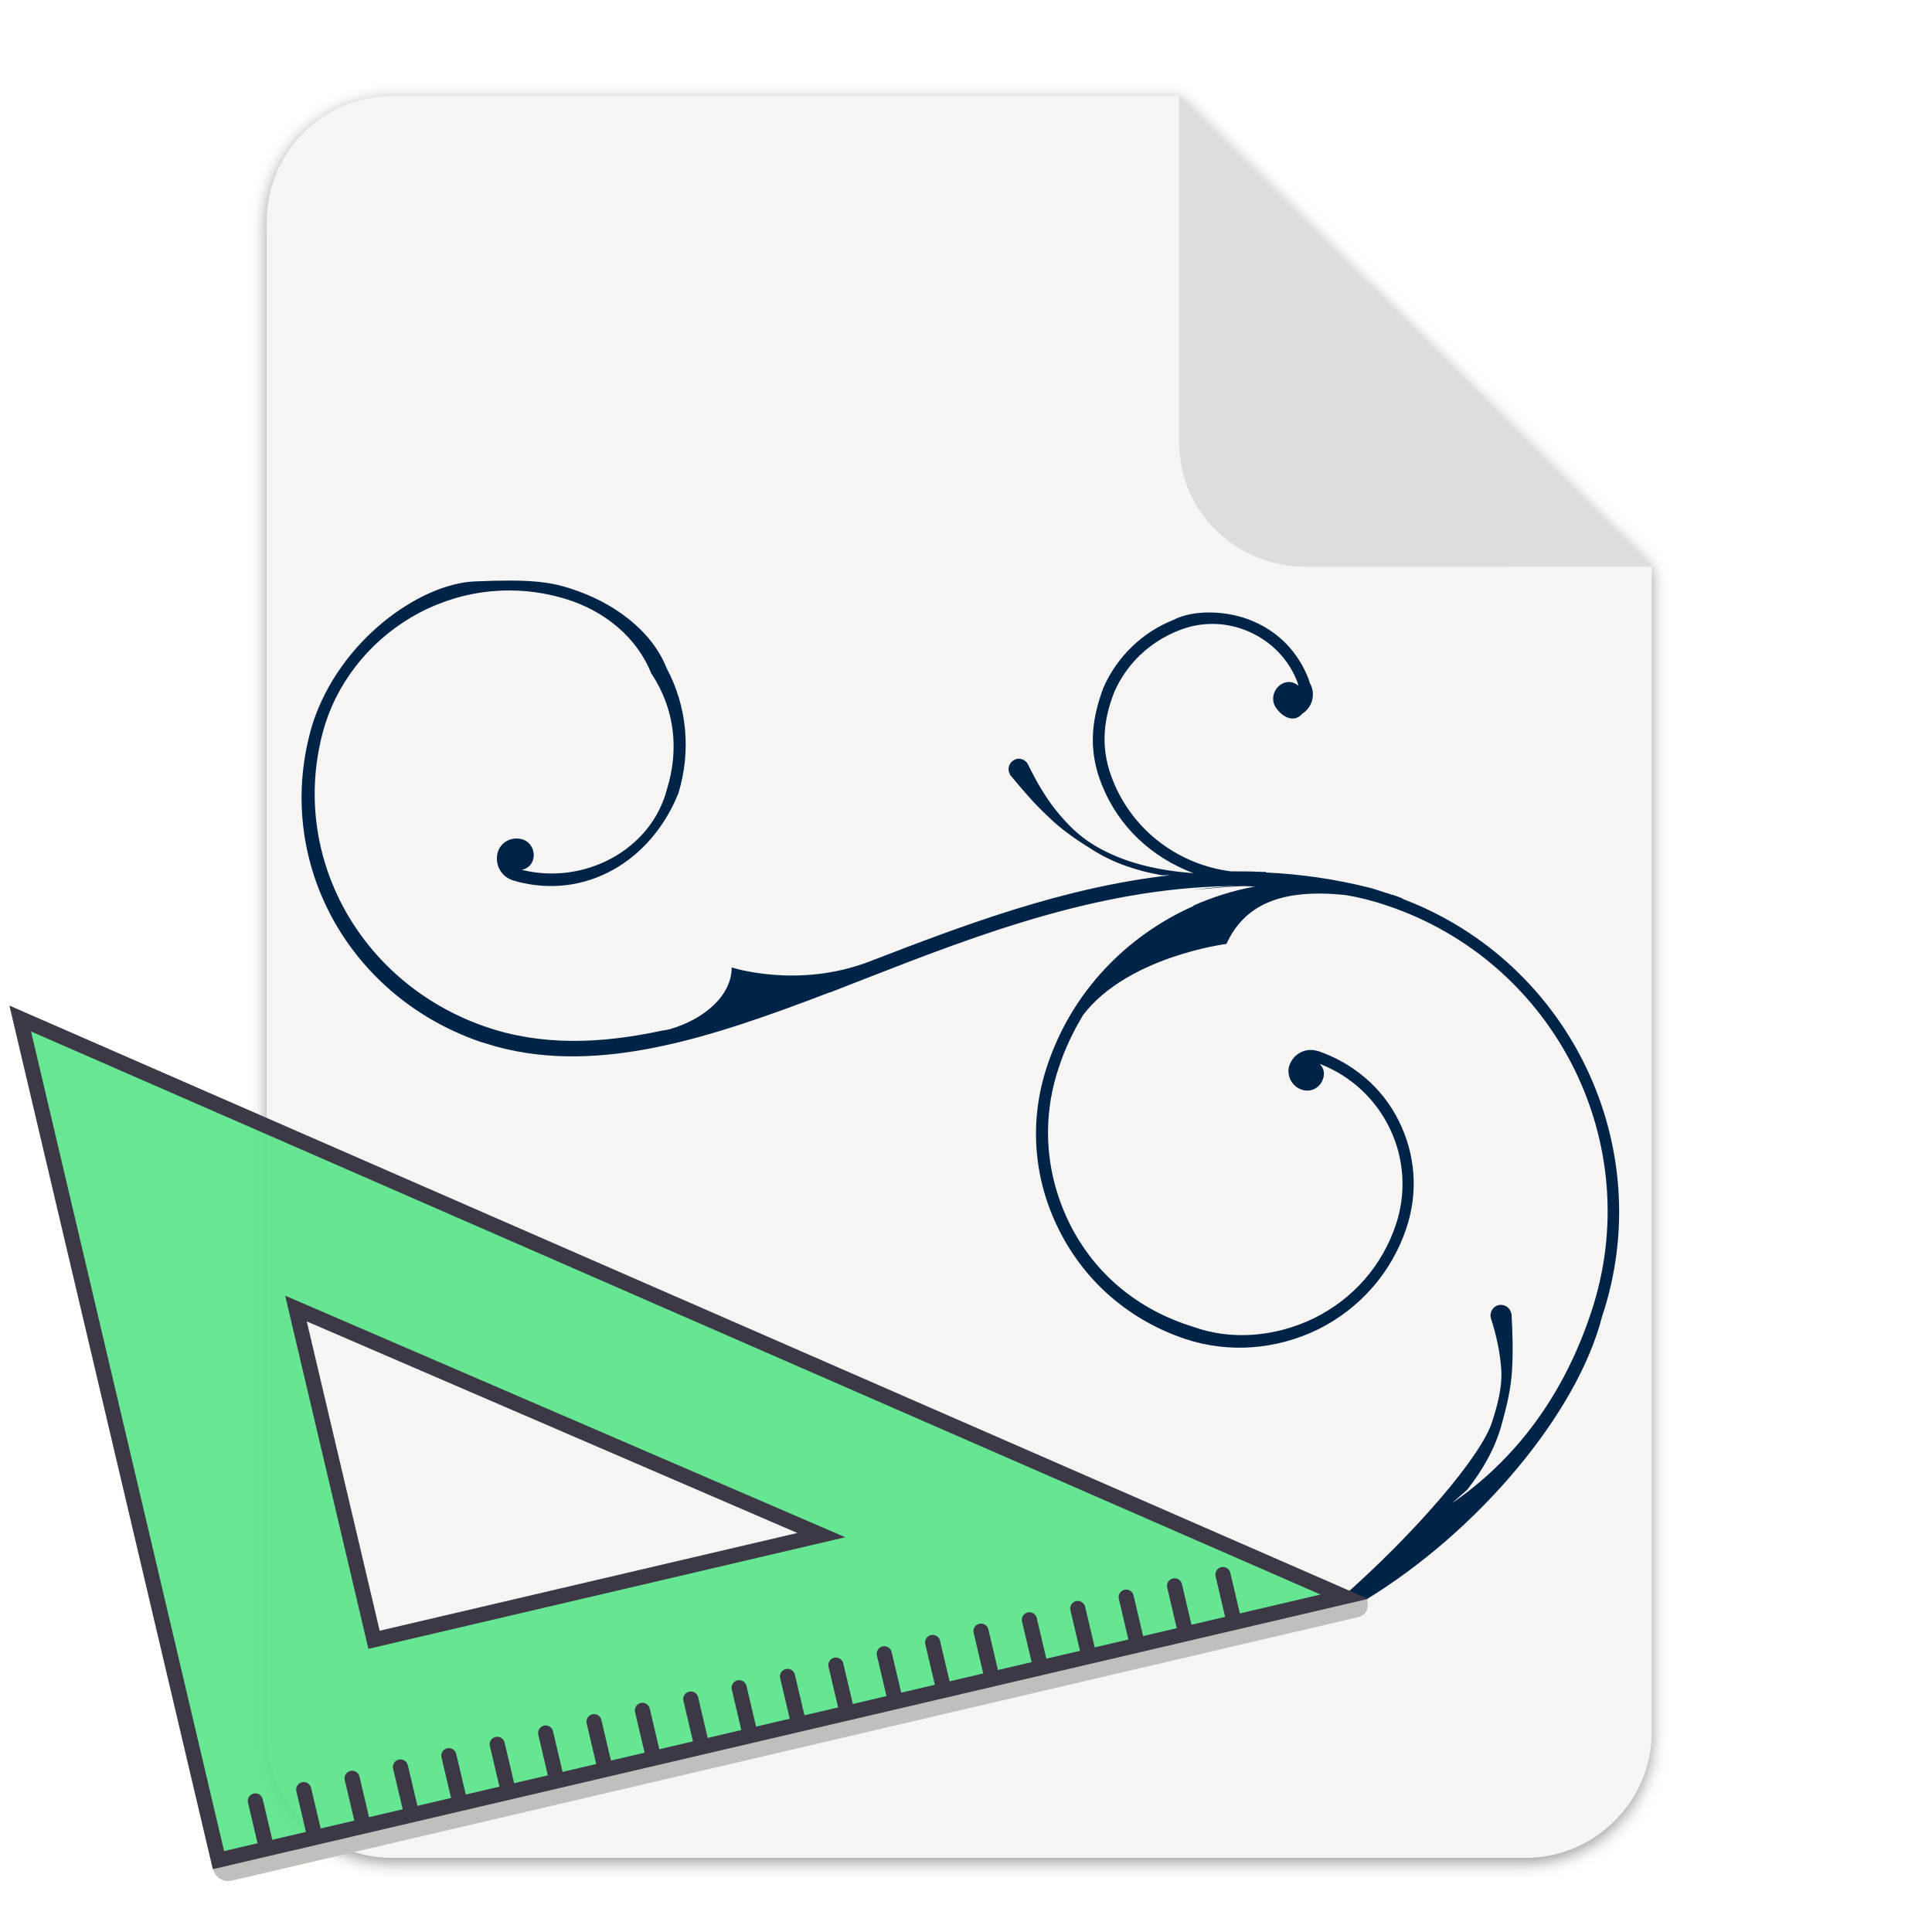
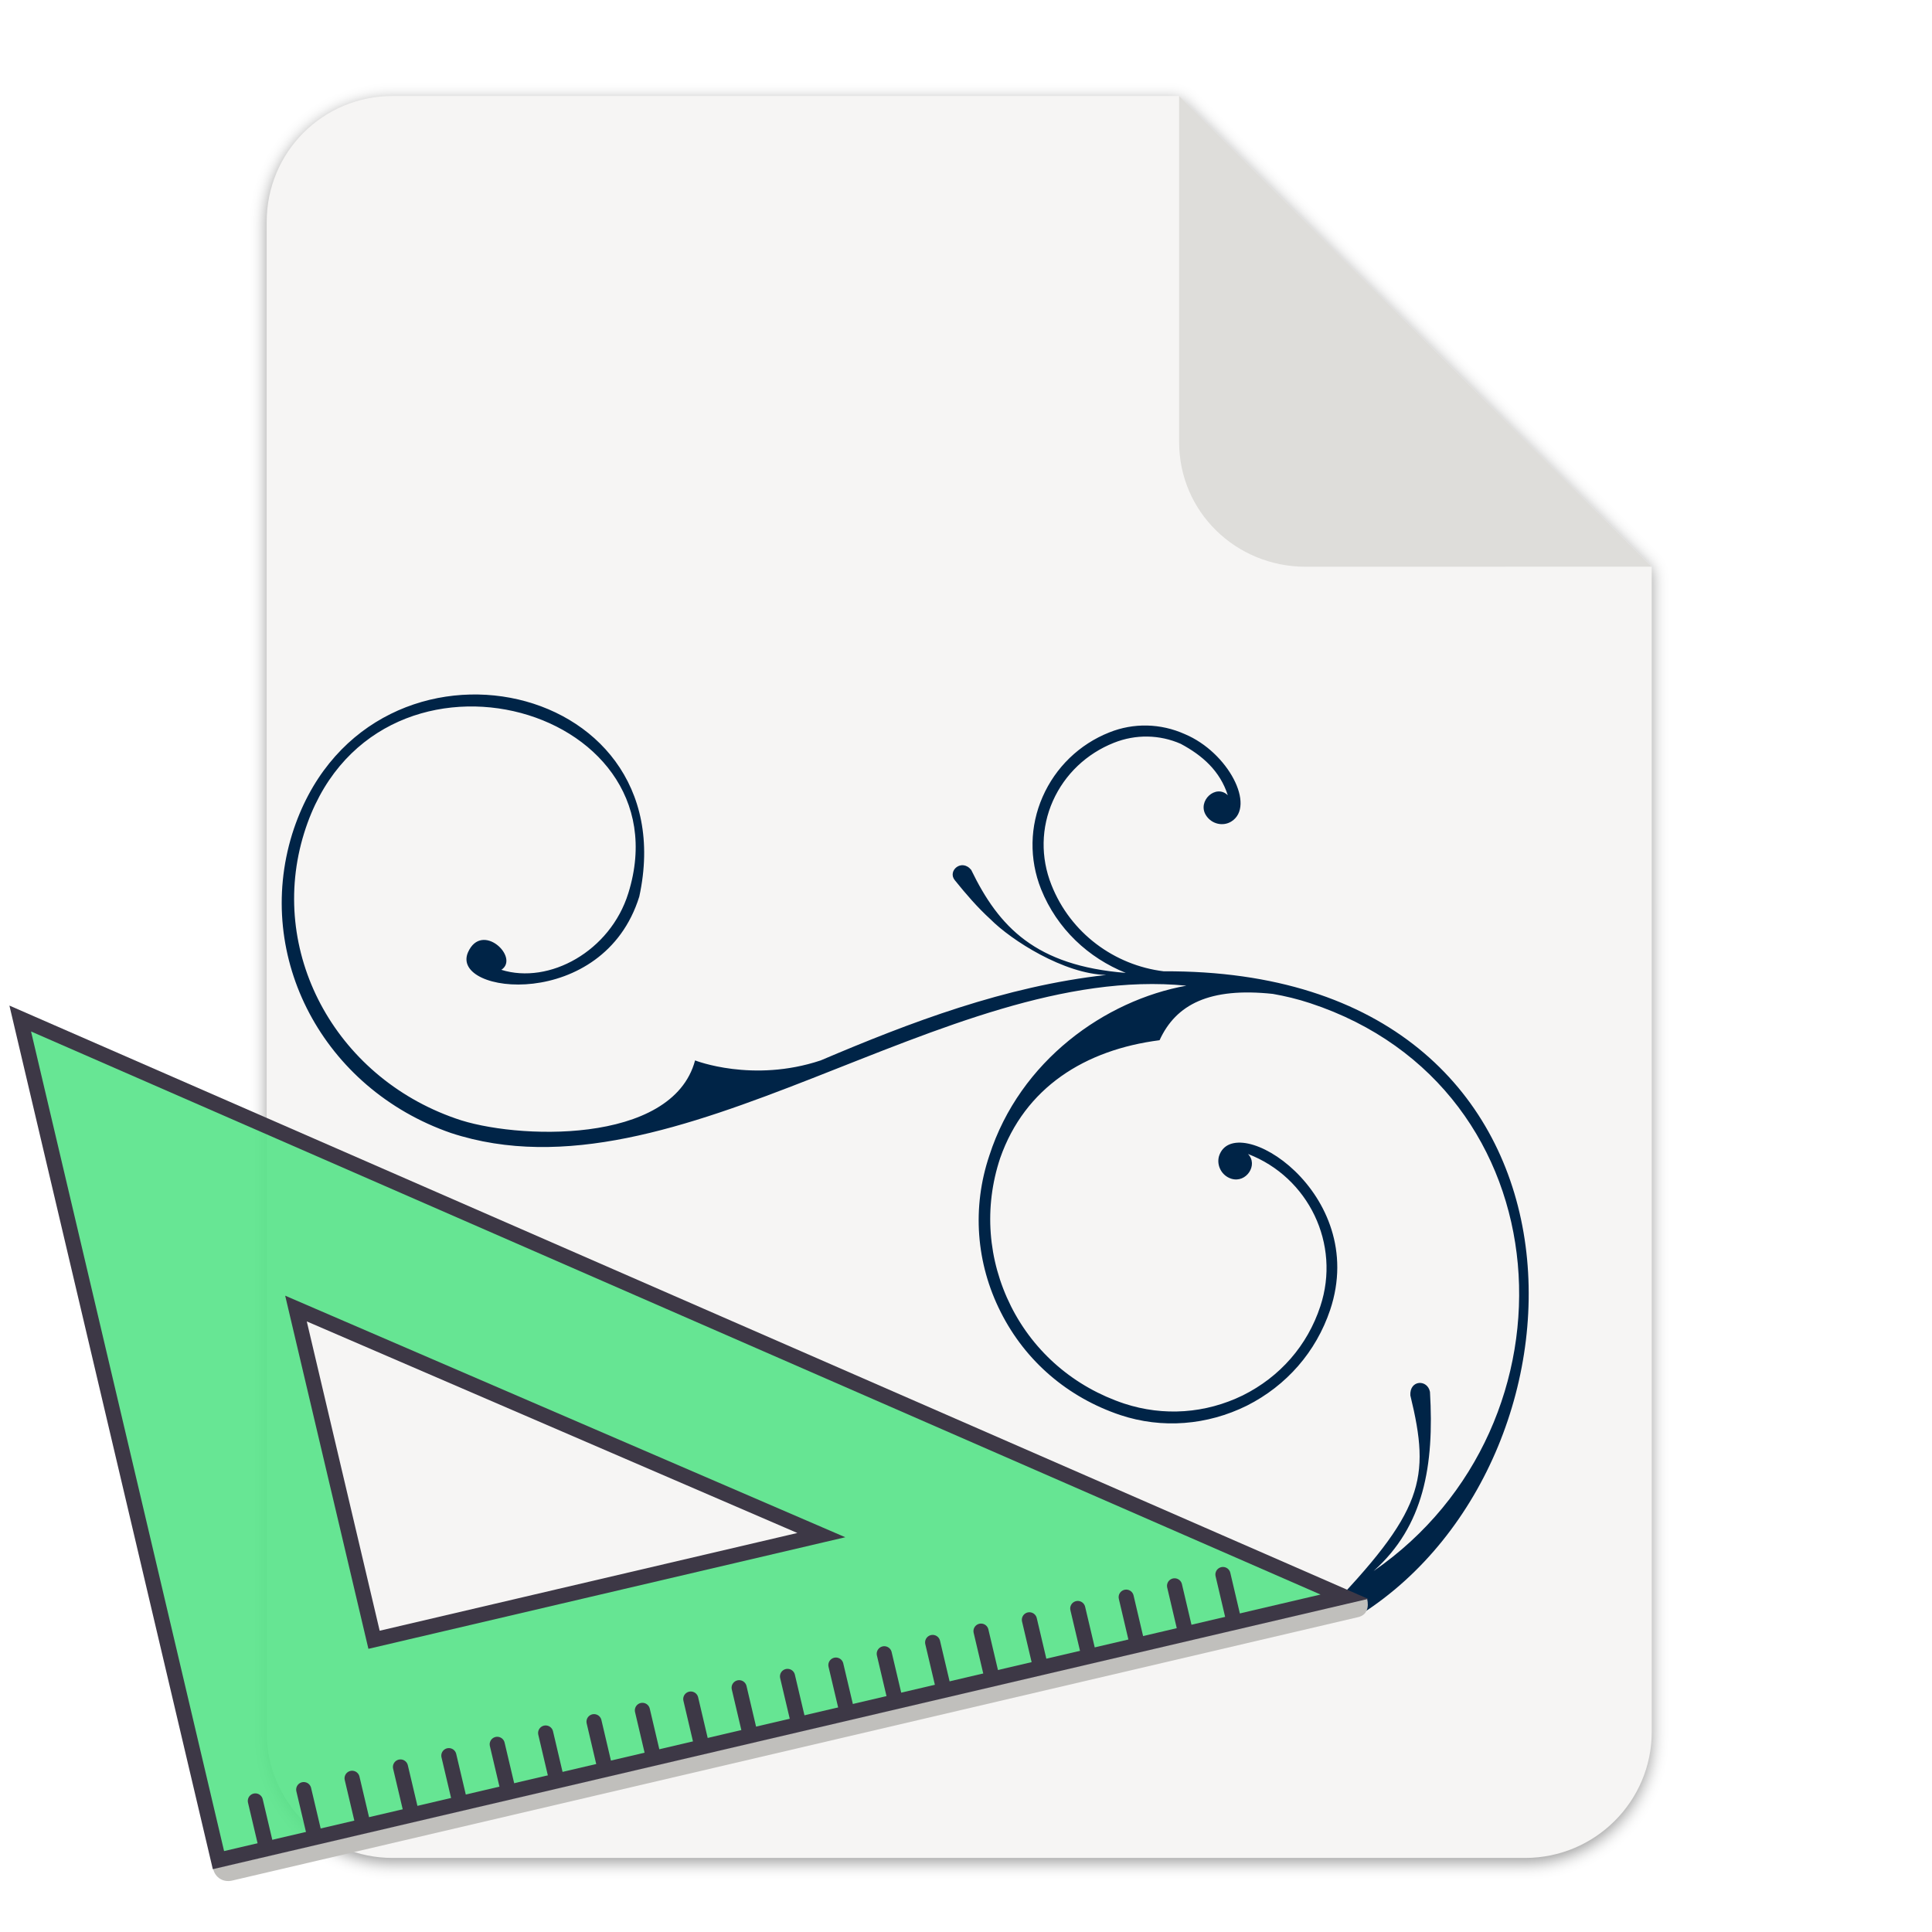
- <svg xmlns="http://www.w3.org/2000/svg" width="64" height="64" version="1.1" viewBox="0 0 16.933 16.933">
-   <defs>
-     <filter id="b" x="-.014" y="-.011" width="1.027" height="1.021" color-interpolation-filters="sRGB">
-       <feGaussianBlur stdDeviation="2" />
+ <svg xmlns="http://www.w3.org/2000/svg" width="64" height="64" version="1.1" viewBox="0 0 16.933 16.933" id="svg40">
+   <defs id="defs2">
+     <filter id="b" x="-0.014" y="-0.011" width="1.027" height="1.021" color-interpolation-filters="sRGB">
+       <feGaussianBlur stdDeviation="2" id="feGaussianBlur1" />
    </filter>
    <linearGradient id="a" x1="277.71" x2="277.71" y1="-9.271" y2="252.83" gradientTransform="matrix(0 0 0 0 16.745 .55424)" gradientUnits="userSpaceOnUse">
-       <stop stop-color="#deddda" offset="0" />
-       <stop stop-color="#bebcb6" offset="1" />
+       <stop stop-color="#deddda" offset="0" id="stop1" />
+       <stop stop-color="#bebcb6" offset="1" id="stop2" />
    </linearGradient>
  </defs>
-   <g transform="matrix(.13788 0 0 .13788 -.4144 -309.4)" stroke-width=".508">
-     <g transform="matrix(.25 0 0 .25 0 2295)" stroke-width=".508">
-       <g stroke-width=".508">
-         <path d="m111.83-178.55h200l120.17 119.67 5e-3 296.24c3.1e-4 17.728-14.449 32.088-32.177 32.088h-288c-17.728 0-32-14.272-32-32v-384c0-17.728 14.272-32 32-32z" enable-background="new" filter="url(#b)" opacity=".4" />
-         <path d="m111.83-179.67h200l120.17 119.67 5e-3 296.24c3.1e-4 17.728-14.449 32.088-32.177 32.088h-288c-17.728 0-32-14.272-32-32v-384c0-17.728 14.272-32 32-32z" enable-background="new" fill="#f6f5f4" />
-         <path d="m311.83-179.67v88c0 17.728 14.442 31.694 32.17 31.694l88.001-0.022z" enable-background="new" fill="#deddda" />
+   <g transform="matrix(.13788 0 0 .13788 -.4144 -309.4)" stroke-width=".508" id="g17">
+     <g transform="matrix(.25 0 0 .25 0 2295)" stroke-width=".508" id="g5">
+       <g stroke-width=".508" id="g4">
+         <path d="m111.83-178.55h200l120.17 119.67 5e-3 296.24c3.1e-4 17.728-14.449 32.088-32.177 32.088h-288c-17.728 0-32-14.272-32-32v-384c0-17.728 14.272-32 32-32z" enable-background="new" filter="url(#b)" opacity=".4" id="path2" />
+         <path d="m111.83-179.67h200l120.17 119.67 5e-3 296.24c3.1e-4 17.728-14.449 32.088-32.177 32.088h-288c-17.728 0-32-14.272-32-32v-384c0-17.728 14.272-32 32-32z" enable-background="new" fill="#f6f5f4" id="path3" />
+         <path d="m311.83-179.67v88c0 17.728 14.442 31.694 32.17 31.694l88.001-0.022z" enable-background="new" fill="#deddda" id="path4" />
      </g>
    </g>
-     <rect x="-1.5e-6" y="2242" width="128" height="128" enable-background="new" fill="none" style="paint-order:normal" />
-     <g transform="matrix(0,0,0,0,134.88,2248)" stroke-width="5.421">
-       <path d="m108.05-184.87 208.22 4e-3 120.53 120.53-0.184 306.27c-0.011 18.192-14.827 32.929-33.02 32.929h-295.54c-18.192 0-32.838-14.646-32.838-32.838v-394.06c0-18.192 14.646-32.838 32.838-32.838z" enable-background="new" fill="#f6f5f4" stroke="url(#a)" stroke-linejoin="round" stroke-width="21.683" />
-       <path d="m79.828 226.66v9.335c0 21.78 10.965 33.668 32 33.668h288c21.679 0 32-11.889 32-33.668v-9.335c0 17.728-14.272 32-32 32h-288c-17.728 0-32-14.272-32-32z" enable-background="new" fill="#deddda" opacity=".417" />
-       <path d="m314.73-179.67-0.138 85.758c-0.029 17.728 14.442 31.694 32.17 31.694h85.42z" enable-background="new" fill="#deddda" />
+     <rect x="-1.5e-6" y="2242" width="128" height="128" enable-background="new" fill="none" style="paint-order:normal" id="rect5" />
+     <g transform="matrix(0,0,0,0,134.88,2248)" stroke-width="5.421" id="g7">
+       <path d="m108.05-184.87 208.22 4e-3 120.53 120.53-0.184 306.27c-0.011 18.192-14.827 32.929-33.02 32.929h-295.54c-18.192 0-32.838-14.646-32.838-32.838v-394.06c0-18.192 14.646-32.838 32.838-32.838z" enable-background="new" fill="#f6f5f4" stroke="url(#a)" stroke-linejoin="round" stroke-width="21.683" id="path5" />
+       <path d="m79.828 226.66v9.335c0 21.78 10.965 33.668 32 33.668h288c21.679 0 32-11.889 32-33.668v-9.335c0 17.728-14.272 32-32 32h-288c-17.728 0-32-14.272-32-32z" enable-background="new" fill="#deddda" opacity=".417" id="path6" />
+       <path d="m314.73-179.67-0.138 85.758c-0.029 17.728 14.442 31.694 32.17 31.694h85.42z" enable-background="new" fill="#deddda" id="path7" />
    </g>
-     <g transform="matrix(0,0,0,0,136.44,2265.3)" stroke-width="8.029">
-       <path d="m108.05-182.78 210.2 4e-3 120.53 120.53-0.184 304.18c-0.011 18.192-14.827 32.929-33.02 32.929h-297.52c-18.192 0-32.838-14.646-32.838-32.838v-391.96c0-22.386 13.468-32.838 32.838-32.838z" enable-background="new" fill="#f6f5f4" stroke="url(#linearGradient7099)" stroke-linejoin="round" stroke-width="32.116" />
-       <path d="m79.828 220.37v14.227c0 21.78 10.965 33.668 32 33.668h288c21.679 0 32-11.889 32-33.668v-14.227c0 17.728-14.272 32-32 32h-288c-17.728 0-32-14.272-32-32z" enable-background="new" fill="#deddda" opacity=".417" />
-       <path d="m304.91-191.5-0.15 108.06c-0.027 19.316 15.736 34.533 35.052 34.533h106.59z" enable-background="new" fill="#deddda" />
+     <g transform="matrix(0,0,0,0,136.44,2265.3)" stroke-width="8.029" id="g10">
+       <path d="m108.05-182.78 210.2 4e-3 120.53 120.53-0.184 304.18c-0.011 18.192-14.827 32.929-33.02 32.929h-297.52c-18.192 0-32.838-14.646-32.838-32.838v-391.96c0-22.386 13.468-32.838 32.838-32.838z" enable-background="new" fill="#f6f5f4" stroke="url(#linearGradient7099)" stroke-linejoin="round" stroke-width="32.116" id="path8" />
+       <path d="m79.828 220.37v14.227c0 21.78 10.965 33.668 32 33.668h288c21.679 0 32-11.889 32-33.668v-14.227c0 17.728-14.272 32-32 32h-288c-17.728 0-32-14.272-32-32z" enable-background="new" fill="#deddda" opacity=".417" id="path9" />
+       <path d="m304.91-191.5-0.15 108.06c-0.027 19.316 15.736 34.533 35.052 34.533h106.59z" enable-background="new" fill="#deddda" id="path10" />
    </g>
-     <g transform="matrix(0,0,0,0,136.49,2277.1)" stroke-width="11.993">
-       <path d="m115.36-182.78 202.89 4e-3 120.53 120.53-0.184 296.87c-0.011 18.192-14.827 32.929-33.02 32.929h-290.21c-18.192 0-32.838-14.646-32.838-32.838v-384.65c0-22.386 13.468-32.838 32.838-32.838z" enable-background="new" fill="#f6f5f4" stroke="url(#linearGradient7167)" stroke-linejoin="round" stroke-width="47.974" />
-       <path d="m94.445 200.53v22.579c0 21.78 10.965 33.668 32 33.668h269.21c21.679 0 32-11.889 32-33.668v-22.579c0 17.728-14.272 32-32 32h-269.21c-17.728 0-32-14.272-32-32z" enable-background="new" fill="#deddda" opacity=".417" />
-       <path d="m304.91-191.5-0.15 108.06c-0.027 19.316 15.736 34.533 35.052 34.533h106.59z" enable-background="new" fill="#deddda" />
+     <g transform="matrix(0,0,0,0,136.49,2277.1)" stroke-width="11.993" id="g13">
+       <path d="m115.36-182.78 202.89 4e-3 120.53 120.53-0.184 296.87c-0.011 18.192-14.827 32.929-33.02 32.929h-290.21c-18.192 0-32.838-14.646-32.838-32.838v-384.65c0-22.386 13.468-32.838 32.838-32.838z" enable-background="new" fill="#f6f5f4" stroke="url(#linearGradient7167)" stroke-linejoin="round" stroke-width="47.974" id="path11" />
+       <path d="m94.445 200.53v22.579c0 21.78 10.965 33.668 32 33.668h269.21c21.679 0 32-11.889 32-33.668v-22.579c0 17.728-14.272 32-32 32h-269.21c-17.728 0-32-14.272-32-32z" enable-background="new" fill="#deddda" opacity=".417" id="path12" />
+       <path d="m304.91-191.5-0.15 108.06c-0.027 19.316 15.736 34.533 35.052 34.533h106.59z" enable-background="new" fill="#deddda" id="path13" />
    </g>
-     <g transform="matrix(0,0,0,0,136.47,2286.9)" stroke-width="15.823">
-       <path d="m115.36-182.78 190.49 4e-3 120.53 120.53-0.184 310.64c-0.011 18.192-14.827 32.929-33.02 32.929h-277.82c-18.192 0-32.838-14.646-32.838-32.838v-398.43c0-22.386 13.468-32.838 32.838-32.838z" enable-background="new" fill="#f6f5f4" stroke="#bebcb6" stroke-linejoin="round" stroke-width="63.293" />
-       <path d="m94.445 203.29v30.844c0 21.78 10.965 33.668 32 33.668h254.06c21.679 0 32-11.889 32-33.668v-30.844c0 17.728-14.272 32-32 32h-254.06c-17.728 0-32-14.272-32-32z" enable-background="new" fill="#deddda" opacity=".417" />
-       <path d="m285.63-188.74-0.15 108.06c-0.027 19.316 15.736 34.533 35.052 34.533h106.59z" enable-background="new" fill="#bebcb6" />
+     <g transform="matrix(0,0,0,0,136.47,2286.9)" stroke-width="15.823" id="g16">
+       <path d="m115.36-182.78 190.49 4e-3 120.53 120.53-0.184 310.64c-0.011 18.192-14.827 32.929-33.02 32.929h-277.82c-18.192 0-32.838-14.646-32.838-32.838v-398.43c0-22.386 13.468-32.838 32.838-32.838z" enable-background="new" fill="#f6f5f4" stroke="#bebcb6" stroke-linejoin="round" stroke-width="63.293" id="path14" />
+       <path d="m94.445 203.29v30.844c0 21.78 10.965 33.668 32 33.668h254.06c21.679 0 32-11.889 32-33.668v-30.844c0 17.728-14.272 32-32 32h-254.06c-17.728 0-32-14.272-32-32z" enable-background="new" fill="#deddda" opacity=".417" id="path15" />
+       <path d="m285.63-188.74-0.15 108.06c-0.027 19.316 15.736 34.533 35.052 34.533h106.59z" enable-background="new" fill="#bebcb6" id="path16" />
    </g>
  </g>
-   <path d="m4.992 5.156c0.368 0.114 0.717 0.361 0.85 0.699 0.181 0.338 0.215 0.728 0.105 1.094-0.238 0.599-0.817 0.941-1.424 0.775-0.009-0.005-0.024-0.005-0.034-0.01-0.105-0.038-0.157-0.147-0.124-0.252 0.029-0.085 0.124-0.133 0.215-0.105 0.076 0.024 0.115 0.109 0.091 0.181-0.014 0.047-0.057 0.081-0.1 0.085 0.545 0.138 1.137-0.171 1.275-0.708 0.105-0.338 0.072-0.699-0.138-1.013-0.125-0.314-0.407-0.547-0.746-0.651-0.43-0.133-0.888-0.09-1.285 0.119-0.396 0.209-0.693 0.561-0.826 0.973-0.339 1.105 0.277 2.264 1.399 2.654 0.492 0.171 1.008 0.152 1.543 0.038 0.019-0.005 0.038-0.005 0.052-0.009l0.024-0.005c0.31-0.09 0.544-0.299 0.544-0.542 0 0 0.578 0.19 1.208-0.052 0.826-0.319 1.7-0.651 2.637-0.756h-0.076c-0.215-0.038-0.42-0.105-0.607-0.223-0.138-0.086-0.272-0.176-0.387-0.29-0.119-0.109-0.224-0.233-0.33-0.361-0.005-0.005-0.009-0.01-0.009-0.019-0.024-0.043 0-0.1 0.043-0.119 0.043-0.024 0.1 0 0.119 0.043 0.067 0.138 0.143 0.271 0.239 0.394 0.096 0.119 0.205 0.233 0.344 0.314 0.253 0.152 0.55 0.219 0.866 0.243-0.364-0.138-0.655-0.404-0.803-0.775-0.11-0.276-0.105-0.534 0.014-0.851 0.119-0.271 0.339-0.485 0.616-0.595 0.173-0.09 0.473-0.085 0.698 0.014 0.224 0.095 0.392 0.271 0.482 0.5l0.014 0.043c0.052 0.089 0.024 0.209-0.067 0.266-0.076 0.089-0.182 0.024-0.234-0.057-0.043-0.067-0.019-0.157 0.048-0.2 0.052-0.034 0.114-0.024 0.153 0.014-0.005-0.009-0.005-0.024-0.01-0.034-0.076-0.2-0.229-0.356-0.425-0.442-0.196-0.086-0.415-0.091-0.616-0.01-0.253 0.1-0.454 0.29-0.563 0.537-0.11 0.279-0.115 0.523-0.014 0.775 0.177 0.447 0.583 0.742 1.036 0.799 0.091 0 0.186 0 0.277 0.005h0.029v0.005c0.301 0.014 0.611 0.057 0.926 0.138-0.014-0.004-0.029-0.009-0.043-0.014 0.057 0.019 0.11 0.034 0.162 0.052 0.009 0.005 0.024 0.005 0.034 0.01 0.009 0.004 0.019 0.009 0.029 0.009 0.029 0.009 0.057 0.019 0.081 0.029 0.004 0.004 0.009 0.004 0.014 0.009 1.462 0.556 2.24 2.172 1.743 3.66-0.214 0.836-1.07 1.873-2.078 2.486l-0.22-0.008c0.677-0.595 1.243-1.264 1.334-1.555 0.048-0.147 0.09-0.305 0.081-0.457-0.01-0.152-0.043-0.304-0.091-0.452-0.014-0.047 0.014-0.1 0.062-0.114 0.047-0.014 0.1 0.014 0.114 0.062 0 0.005 5e-3 0.014 5e-3 0.019 0.009 0.162 0.014 0.328 0.004 0.49-0.009 0.162-0.048 0.319-0.091 0.475-0.057 0.209-0.167 0.399-0.301 0.57l-0.134 0.119c0.559-0.385 0.979-0.946 1.218-1.669 0.497-1.479-0.315-3.086-1.805-3.575-0.114-0.038-0.229-0.067-0.344-0.086-0.583-0.062-0.893 0.095-1.046 0.428 0 0-0.864 0.109-1.256 0.623-0.086 0.143-0.162 0.3-0.215 0.466-0.153 0.457-0.114 0.941 0.1 1.369 0.215 0.428 0.588 0.747 1.081 0.898 0.329 0.119 0.715 0.091 1.059-0.076 0.344-0.171 0.597-0.461 0.717-0.822 0.191-0.575-0.11-1.193-0.669-1.407 0.034 0.034 0.048 0.081 0.029 0.133-0.024 0.076-0.105 0.119-0.182 0.095-0.091-0.029-0.138-0.124-0.114-0.209 0.034-0.105 0.139-0.162 0.244-0.133h0.004c0.311 0.105 0.569 0.323 0.712 0.613 0.148 0.295 0.172 0.628 0.067 0.942-0.129 0.385-0.402 0.699-0.769 0.884-0.368 0.18-0.783 0.214-1.17 0.086-0.482-0.162-0.874-0.495-1.103-0.951-0.229-0.452-0.267-0.965-0.105-1.445 0.215-0.646 0.693-1.136 1.281-1.398v-0.004c0.171-0.076 0.352-0.133 0.539-0.167-0.034 0-0.067-0.004-0.096-0.004-0.134 0.004-0.277 0.019-0.443 0.033 0.152-0.019 0.29-0.033 0.439-0.033h-0.005c-1.194-0.01-2.302 0.418-3.324 0.817-0.096 0.038-0.196 0.076-0.292 0.114h-0.005c-1.032 0.395-2.011 0.723-2.923 0.476l-0.143-0.043c-1.18-0.409-1.82-1.621-1.467-2.787 0.239-0.736 0.941-1.225 1.417-1.247 0.475-0.021 0.652 0.002 0.833 0.059z" fill="#002447" stroke-width=".265" />
-   <g transform="matrix(.12046 0 0 .12006 0 1.1399)" fill-rule="evenodd">
-     <path d="m15.504 126.93c0.152 0.648 0.742 1.012 1.391 0.859l81.918-19.23c0.645-0.152 0.805-0.703 0.656-1.352z" fill="#c0bfbc" stroke-width="1.1" />
-     <path d="m21.535 86.031 5.68 24.18 32.543-7.641zm-20.063-21.172 14.422 61.438 81.918-19.23z" fill="#57e389" fill-opacity=".9" stroke="#3d3846" stroke-width="1.1" />
-     <path transform="matrix(1.1703 -.27476 .27476 1.1703 65.301 -197.08)" d="m-98.5 249.5 1e-3 2.924" fill="#26a269" stroke="#3d3846" stroke-linecap="round" stroke-width=".915" />
-     <path transform="matrix(1.1703 -.27476 .27476 1.1703 65.301 -197.08)" d="m-95.493 249.5 0.002 2.921" fill="#26a269" stroke="#3d3846" stroke-linecap="round" stroke-width=".915" />
-     <path transform="matrix(1.1703 -.27476 .27476 1.1703 65.301 -197.08)" d="m-92.485 249.5 1e-3 2.924" fill="#26a269" stroke="#3d3846" stroke-linecap="round" stroke-width=".915" />
-     <path transform="matrix(1.1703 -.27476 .27476 1.1703 65.301 -197.08)" d="m-89.478 249.5 0.002 2.921" fill="#26a269" stroke="#3d3846" stroke-linecap="round" stroke-width=".915" />
-     <path transform="matrix(1.1703 -.27476 .27476 1.1703 65.301 -197.08)" d="m-86.47 249.5 1e-3 2.924" fill="#26a269" stroke="#3d3846" stroke-linecap="round" stroke-width=".915" />
-     <path transform="matrix(1.1703 -.27476 .27476 1.1703 65.301 -197.08)" d="m-83.462 249.5 1e-3 2.924" fill="#26a269" stroke="#3d3846" stroke-linecap="round" stroke-width=".915" />
-     <path transform="matrix(1.1703 -.27476 .27476 1.1703 65.301 -197.08)" d="m-80.452 249.5-0.002 2.924" fill="#26a269" stroke="#3d3846" stroke-linecap="round" stroke-width=".915" />
-     <path transform="matrix(1.1703 -.27476 .27476 1.1703 65.301 -197.08)" d="m-77.444 249.5-0.002 2.924" fill="#26a269" stroke="#3d3846" stroke-linecap="round" stroke-width=".915" />
-     <path transform="matrix(1.1703 -.27476 .27476 1.1703 65.301 -197.08)" d="m-74.437 249.5-0.001 2.92" fill="#26a269" stroke="#3d3846" stroke-linecap="round" stroke-width=".915" />
-     <path transform="matrix(1.1703 -.27476 .27476 1.1703 65.301 -197.08)" d="m-71.429 249.5-0.002 2.924" fill="#26a269" stroke="#3d3846" stroke-linecap="round" stroke-width=".915" />
-     <path transform="matrix(1.1703 -.27476 .27476 1.1703 65.301 -197.08)" d="m-68.422 249.5-0.001 2.92" fill="#26a269" stroke="#3d3846" stroke-linecap="round" stroke-width=".915" />
-     <path transform="matrix(1.1703 -.27476 .27476 1.1703 65.301 -197.08)" d="m-65.415 249.5 1e-3 2.924" fill="#26a269" stroke="#3d3846" stroke-linecap="round" stroke-width=".915" />
-     <path transform="matrix(1.1703 -.27476 .27476 1.1703 65.301 -197.08)" d="m-59.4 249.5 1e-3 2.924" fill="#26a269" stroke="#3d3846" stroke-linecap="round" stroke-width=".915" />
-     <path transform="matrix(1.1703 -.27476 .27476 1.1703 65.301 -197.08)" d="m-53.385 249.5 1e-3 2.924" fill="#26a269" stroke="#3d3846" stroke-linecap="round" stroke-width=".915" />
-     <path transform="matrix(1.1703 -.27476 .27476 1.1703 65.301 -197.08)" d="m-62.407 249.5 0.002 2.921" fill="#26a269" stroke="#3d3846" stroke-linecap="round" stroke-width=".915" />
-     <path transform="matrix(1.1703 -.27476 .27476 1.1703 65.301 -197.08)" d="m-56.392 249.5 1e-3 2.924" fill="#26a269" stroke="#3d3846" stroke-linecap="round" stroke-width=".915" />
-     <path transform="matrix(1.1703 -.27476 .27476 1.1703 65.301 -197.08)" d="m-50.377 249.5 1e-3 2.924" fill="#26a269" stroke="#3d3846" stroke-linecap="round" stroke-width=".915" />
-     <path transform="matrix(1.1703 -.27476 .27476 1.1703 65.301 -197.08)" d="m-47.37 249.5 0.002 2.921" fill="#26a269" stroke="#3d3846" stroke-linecap="round" stroke-width=".915" />
-     <path transform="matrix(1.1703 -.27476 .27476 1.1703 65.301 -197.08)" d="m-44.359 249.5-0.002 2.924" fill="#26a269" stroke="#3d3846" stroke-linecap="round" stroke-width=".915" />
-     <path transform="matrix(1.1703 -.27476 .27476 1.1703 65.301 -197.08)" d="m-41.352 249.5-0.001 2.92" fill="#26a269" stroke="#3d3846" stroke-linecap="round" stroke-width=".915" />
-     <path transform="matrix(1.1703 -.27476 .27476 1.1703 65.301 -197.08)" d="m-38.344 249.5-0.002 2.924" fill="#26a269" stroke="#3d3846" stroke-linecap="round" stroke-width=".915" />
+   <path d="M 5.603,7.858 C 5.289,8.869 3.938,8.719 4.102,8.346 4.224,8.072 4.558,8.393 4.394,8.5 4.814,8.631 5.349,8.337 5.507,7.828 6.027,6.16 3.252,5.419 2.666,7.3 2.344,8.333 2.929,9.433 3.994,9.803 4.504,9.986 5.892,10.042 6.092,9.294 6.092,9.294 6.596,9.493 7.193,9.294 7.978,8.96 8.808,8.644 9.695,8.545 9.325,8.536 8.865,8.242 8.681,8.057 8.567,7.953 8.467,7.837 8.368,7.714 8.302,7.633 8.428,7.522 8.512,7.624 8.755,8.126 9.077,8.464 9.867,8.527 9.541,8.396 9.265,8.143 9.124,7.792 9.02,7.53 9.025,7.241 9.138,6.984 9.251,6.726 9.46,6.523 9.723,6.419 9.935,6.334 10.172,6.339 10.384,6.434 10.767,6.595 11.007,7.066 10.792,7.2 10.72,7.245 10.62,7.224 10.57,7.146 10.49,7.02 10.657,6.868 10.761,6.97 10.693,6.757 10.539,6.621 10.348,6.519 10.163,6.438 9.954,6.434 9.763,6.51 9.524,6.605 9.333,6.785 9.228,7.02 9.124,7.254 9.12,7.516 9.215,7.755 9.382,8.179 9.768,8.46 10.199,8.513 14.129,8.492 14.102,12.759 11.932,14.146 L 11.607,14.145 C 12.479,13.244 12.54,12.966 12.361,12.23 12.353,12.093 12.511,12.087 12.533,12.199 12.571,12.843 12.48,13.376 12.039,13.769 13.898,12.488 13.736,9.534 11.482,8.792 11.373,8.756 11.264,8.73 11.156,8.711 10.602,8.652 10.307,8.802 10.163,9.117 9.509,9.201 8.983,9.531 8.766,10.15 8.622,10.583 8.658,11.043 8.861,11.449 9.065,11.855 9.418,12.157 9.854,12.302 10.199,12.415 10.566,12.389 10.892,12.23 11.218,12.068 11.459,11.793 11.572,11.449 11.753,10.904 11.468,10.317 10.938,10.114 11.03,10.208 10.924,10.372 10.792,10.331 10.706,10.304 10.661,10.213 10.684,10.133 10.817,9.717 12.003,10.451 11.658,11.481 11.535,11.847 11.277,12.144 10.928,12.32 10.58,12.492 10.185,12.524 9.818,12.402 9.361,12.248 8.989,11.933 8.771,11.5 8.554,11.071 8.518,10.583 8.671,10.128 8.94,9.294 9.688,8.767 10.398,8.639 8.274,8.429 5.933,10.581 3.952,9.93 2.833,9.542 2.226,8.392 2.561,7.309 3.179,5.347 6.027,5.906 5.603,7.858 Z" fill="#002447" id="path8-3" style="stroke-width:0.134" />
+   <g transform="matrix(.12046 0 0 .12006 0 1.1399)" fill-rule="evenodd" id="g40">
+     <path d="m15.504 126.93c0.152 0.648 0.742 1.012 1.391 0.859l81.918-19.23c0.645-0.152 0.805-0.703 0.656-1.352z" fill="#c0bfbc" stroke-width="1.1" id="path18" />
+     <path d="m21.535 86.031 5.68 24.18 32.543-7.641zm-20.063-21.172 14.422 61.438 81.918-19.23z" fill="#57e389" fill-opacity=".9" stroke="#3d3846" stroke-width="1.1" id="path19" />
+     <path transform="matrix(1.1703 -.27476 .27476 1.1703 65.301 -197.08)" d="m-98.5 249.5 1e-3 2.924" fill="#26a269" stroke="#3d3846" stroke-linecap="round" stroke-width=".915" id="path20" />
+     <path transform="matrix(1.1703 -.27476 .27476 1.1703 65.301 -197.08)" d="m-95.493 249.5 0.002 2.921" fill="#26a269" stroke="#3d3846" stroke-linecap="round" stroke-width=".915" id="path21" />
+     <path transform="matrix(1.1703 -.27476 .27476 1.1703 65.301 -197.08)" d="m-92.485 249.5 1e-3 2.924" fill="#26a269" stroke="#3d3846" stroke-linecap="round" stroke-width=".915" id="path22" />
+     <path transform="matrix(1.1703 -.27476 .27476 1.1703 65.301 -197.08)" d="m-89.478 249.5 0.002 2.921" fill="#26a269" stroke="#3d3846" stroke-linecap="round" stroke-width=".915" id="path23" />
+     <path transform="matrix(1.1703 -.27476 .27476 1.1703 65.301 -197.08)" d="m-86.47 249.5 1e-3 2.924" fill="#26a269" stroke="#3d3846" stroke-linecap="round" stroke-width=".915" id="path24" />
+     <path transform="matrix(1.1703 -.27476 .27476 1.1703 65.301 -197.08)" d="m-83.462 249.5 1e-3 2.924" fill="#26a269" stroke="#3d3846" stroke-linecap="round" stroke-width=".915" id="path25" />
+     <path transform="matrix(1.1703 -.27476 .27476 1.1703 65.301 -197.08)" d="m-80.452 249.5-0.002 2.924" fill="#26a269" stroke="#3d3846" stroke-linecap="round" stroke-width=".915" id="path26" />
+     <path transform="matrix(1.1703 -.27476 .27476 1.1703 65.301 -197.08)" d="m-77.444 249.5-0.002 2.924" fill="#26a269" stroke="#3d3846" stroke-linecap="round" stroke-width=".915" id="path27" />
+     <path transform="matrix(1.1703 -.27476 .27476 1.1703 65.301 -197.08)" d="m-74.437 249.5-0.001 2.92" fill="#26a269" stroke="#3d3846" stroke-linecap="round" stroke-width=".915" id="path28" />
+     <path transform="matrix(1.1703 -.27476 .27476 1.1703 65.301 -197.08)" d="m-71.429 249.5-0.002 2.924" fill="#26a269" stroke="#3d3846" stroke-linecap="round" stroke-width=".915" id="path29" />
+     <path transform="matrix(1.1703 -.27476 .27476 1.1703 65.301 -197.08)" d="m-68.422 249.5-0.001 2.92" fill="#26a269" stroke="#3d3846" stroke-linecap="round" stroke-width=".915" id="path30" />
+     <path transform="matrix(1.1703 -.27476 .27476 1.1703 65.301 -197.08)" d="m-65.415 249.5 1e-3 2.924" fill="#26a269" stroke="#3d3846" stroke-linecap="round" stroke-width=".915" id="path31" />
+     <path transform="matrix(1.1703 -.27476 .27476 1.1703 65.301 -197.08)" d="m-59.4 249.5 1e-3 2.924" fill="#26a269" stroke="#3d3846" stroke-linecap="round" stroke-width=".915" id="path32" />
+     <path transform="matrix(1.1703 -.27476 .27476 1.1703 65.301 -197.08)" d="m-53.385 249.5 1e-3 2.924" fill="#26a269" stroke="#3d3846" stroke-linecap="round" stroke-width=".915" id="path33" />
+     <path transform="matrix(1.1703 -.27476 .27476 1.1703 65.301 -197.08)" d="m-62.407 249.5 0.002 2.921" fill="#26a269" stroke="#3d3846" stroke-linecap="round" stroke-width=".915" id="path34" />
+     <path transform="matrix(1.1703 -.27476 .27476 1.1703 65.301 -197.08)" d="m-56.392 249.5 1e-3 2.924" fill="#26a269" stroke="#3d3846" stroke-linecap="round" stroke-width=".915" id="path35" />
+     <path transform="matrix(1.1703 -.27476 .27476 1.1703 65.301 -197.08)" d="m-50.377 249.5 1e-3 2.924" fill="#26a269" stroke="#3d3846" stroke-linecap="round" stroke-width=".915" id="path36" />
+     <path transform="matrix(1.1703 -.27476 .27476 1.1703 65.301 -197.08)" d="m-47.37 249.5 0.002 2.921" fill="#26a269" stroke="#3d3846" stroke-linecap="round" stroke-width=".915" id="path37" />
+     <path transform="matrix(1.1703 -.27476 .27476 1.1703 65.301 -197.08)" d="m-44.359 249.5-0.002 2.924" fill="#26a269" stroke="#3d3846" stroke-linecap="round" stroke-width=".915" id="path38" />
+     <path transform="matrix(1.1703 -.27476 .27476 1.1703 65.301 -197.08)" d="m-41.352 249.5-0.001 2.92" fill="#26a269" stroke="#3d3846" stroke-linecap="round" stroke-width=".915" id="path39" />
+     <path transform="matrix(1.1703 -.27476 .27476 1.1703 65.301 -197.08)" d="m-38.344 249.5-0.002 2.924" fill="#26a269" stroke="#3d3846" stroke-linecap="round" stroke-width=".915" id="path40" />
  </g>
</svg>
